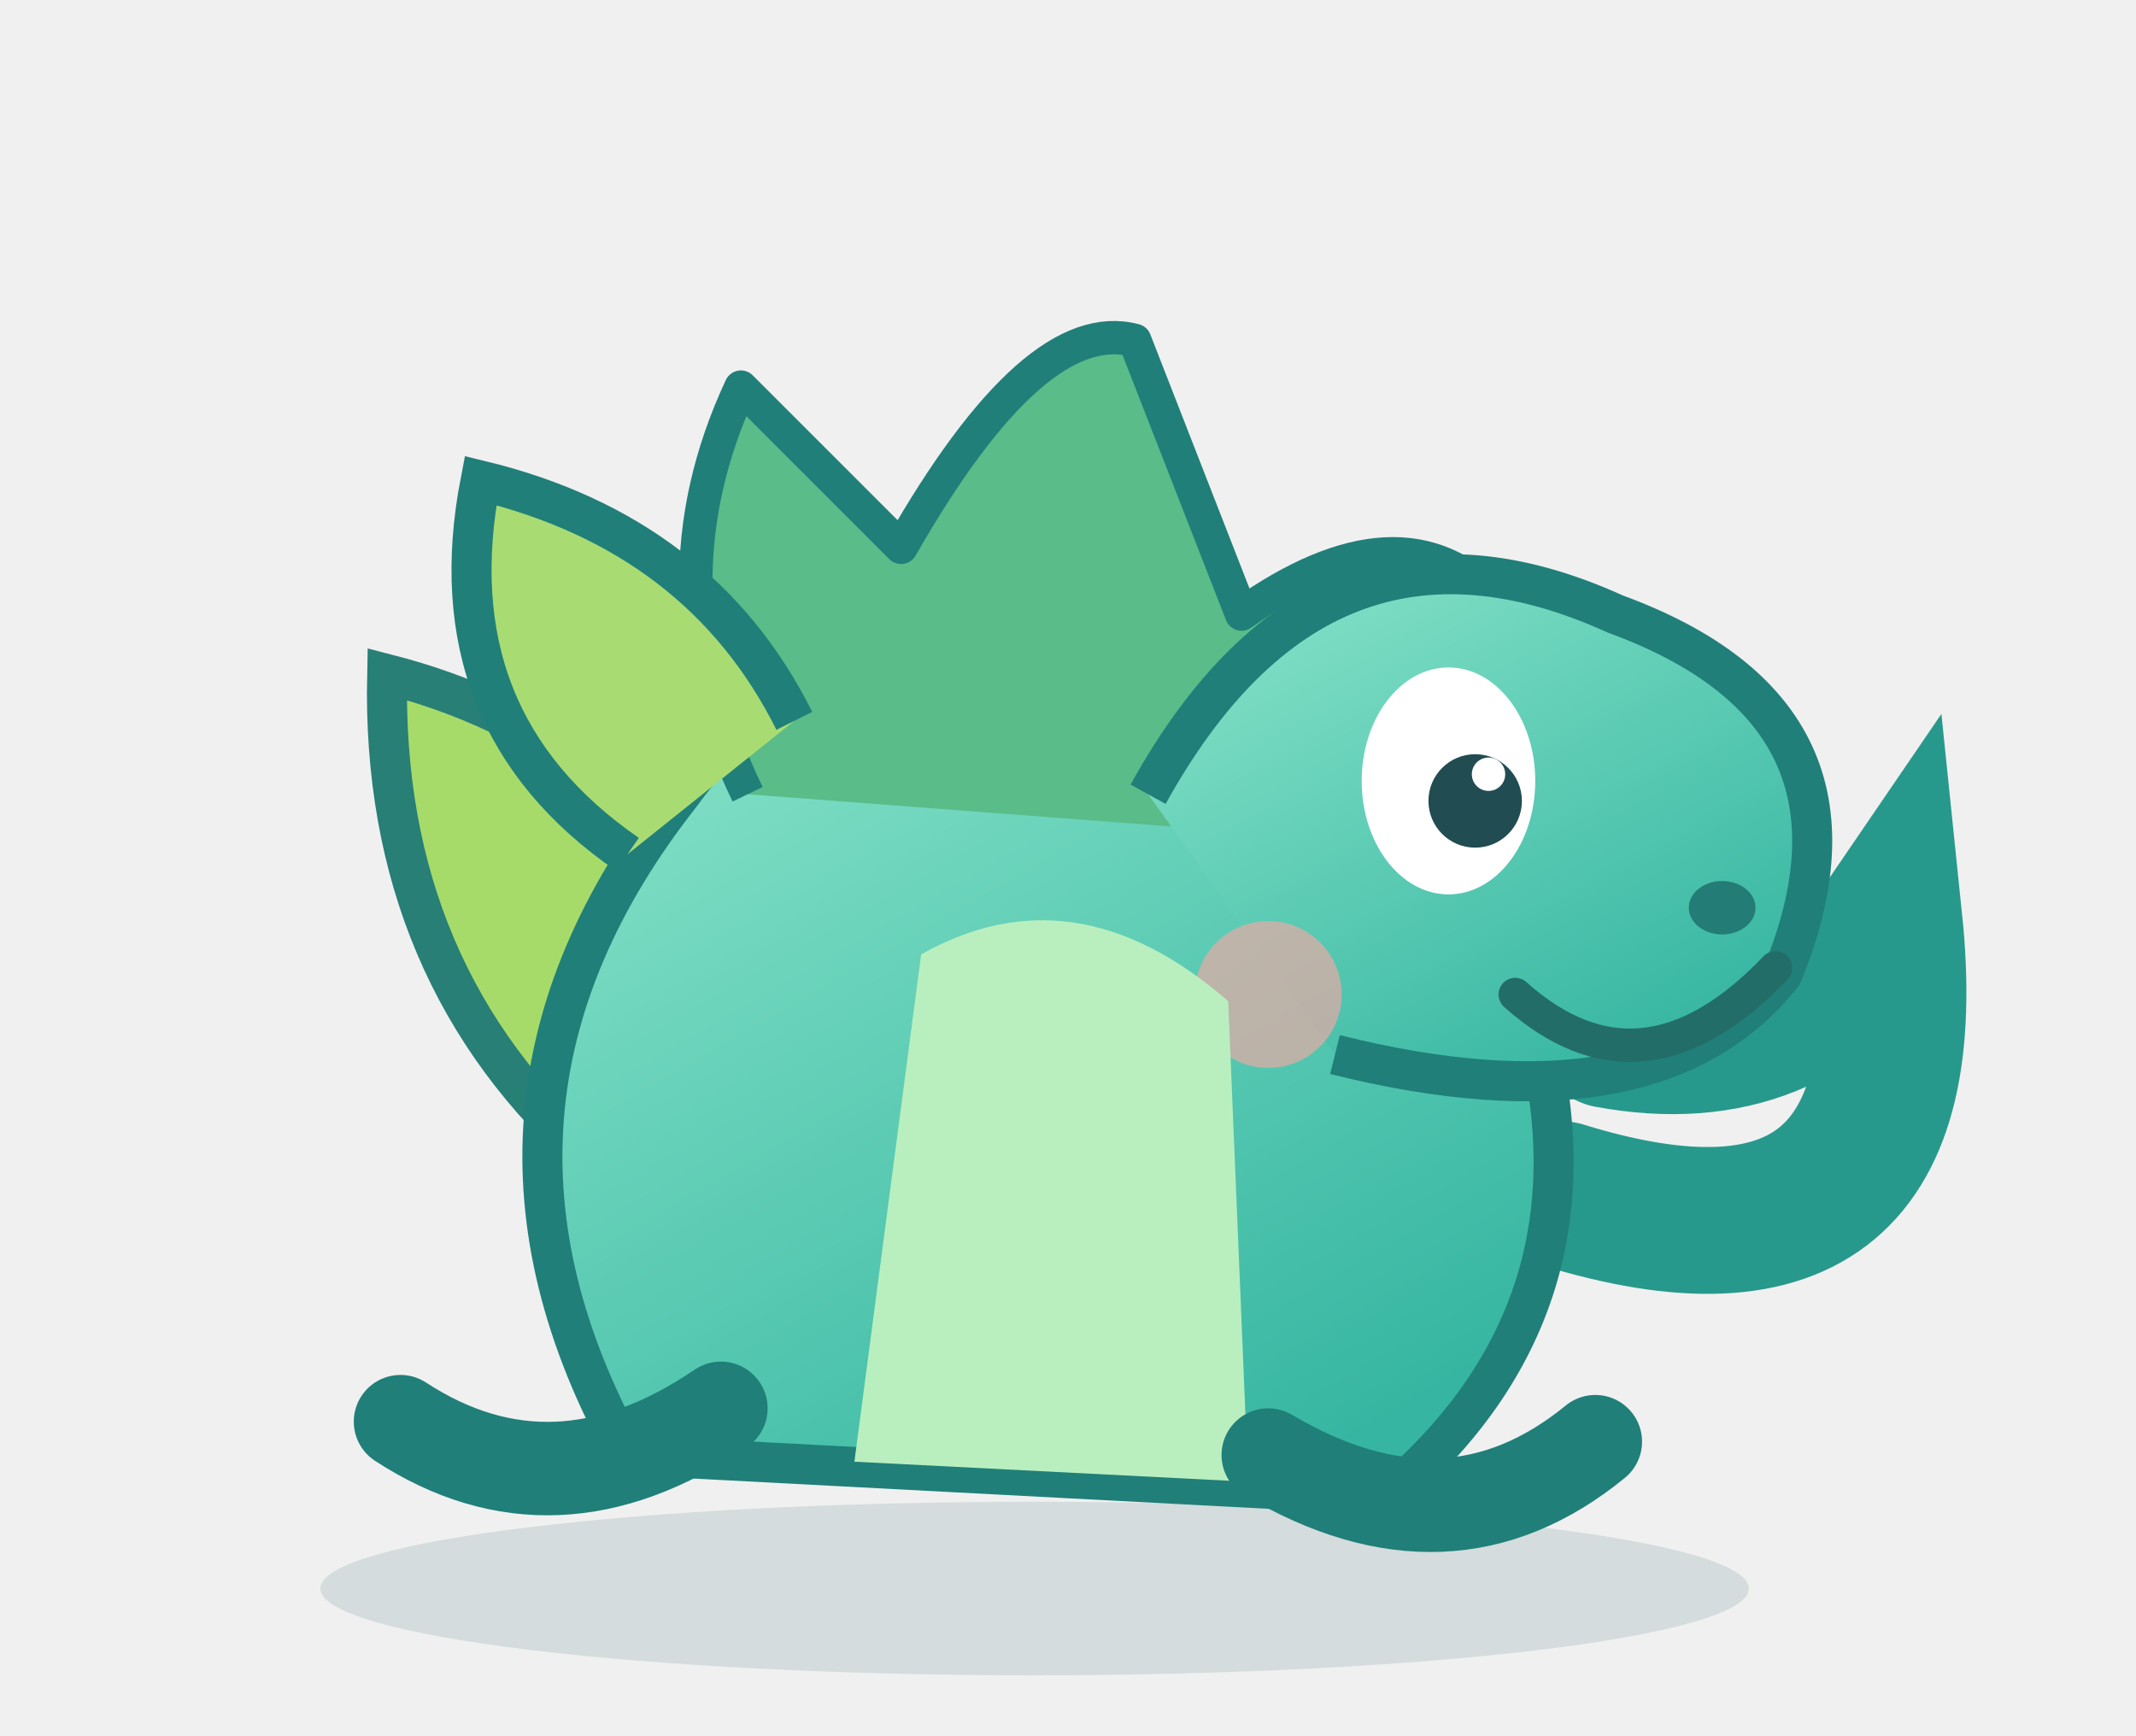
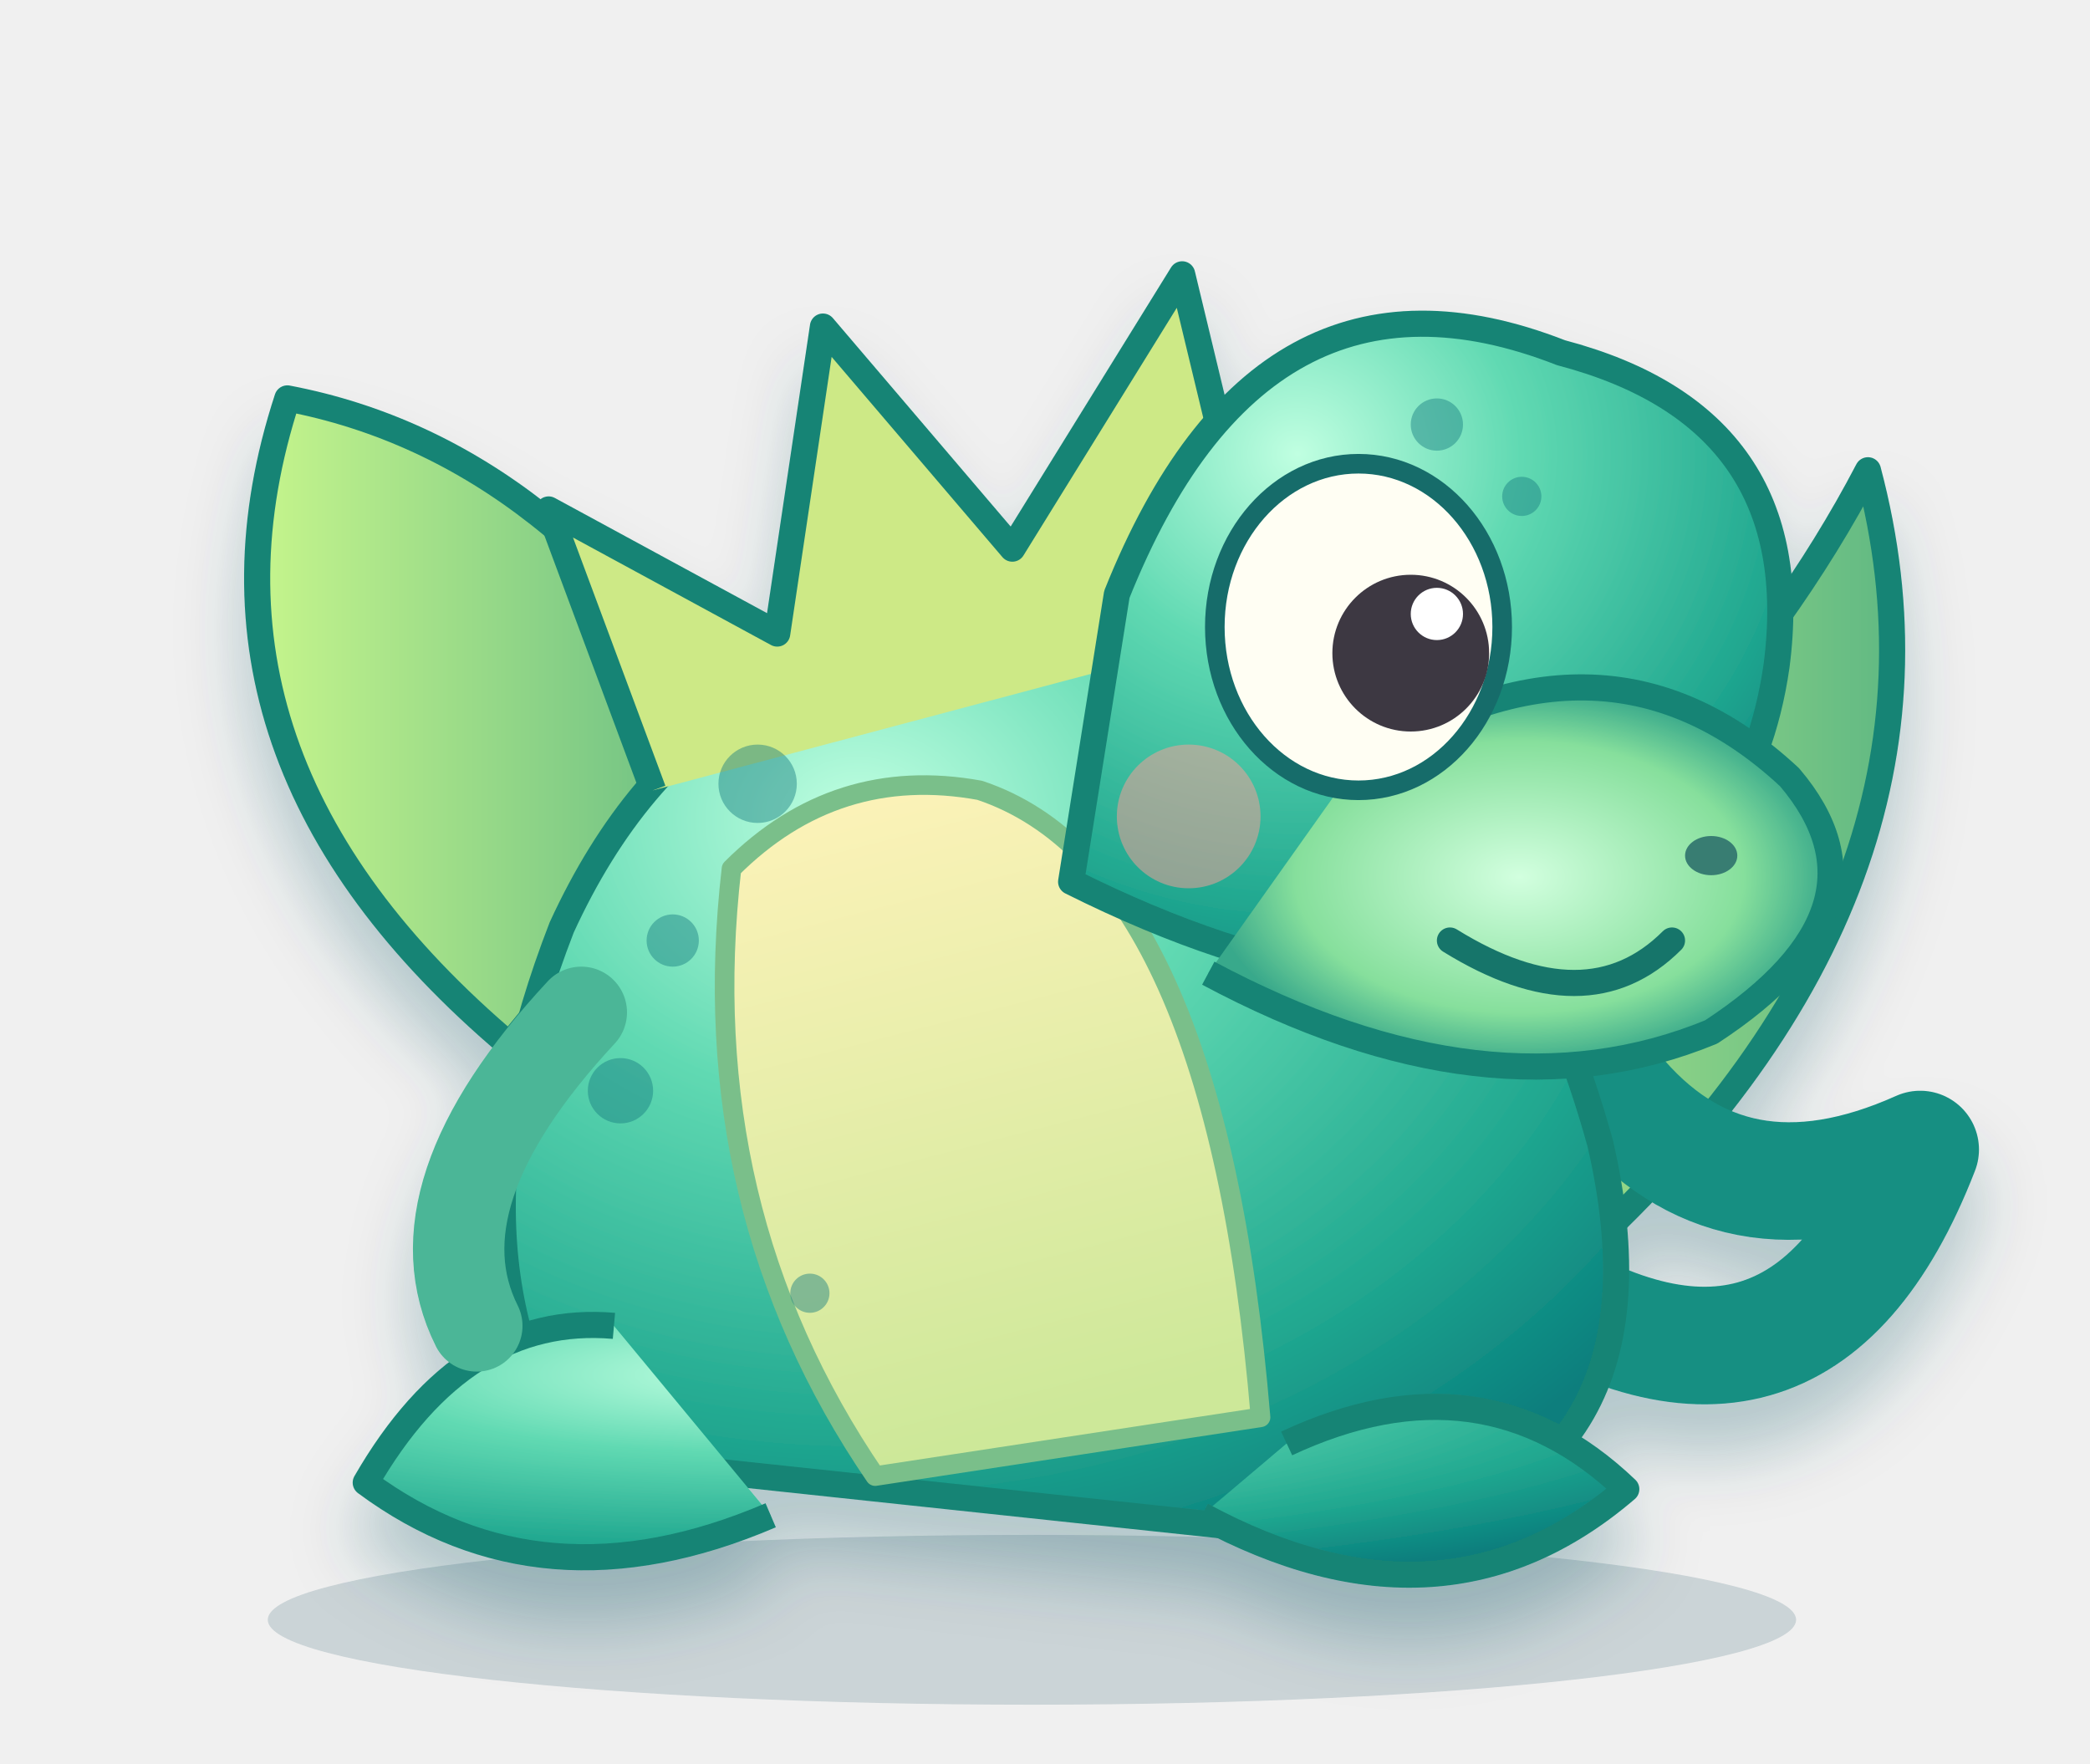
- <svg xmlns="http://www.w3.org/2000/svg" viewBox="0 0 320 260">
+ <svg xmlns="http://www.w3.org/2000/svg" viewBox="0 0 320 270">
  <defs>
-     <linearGradient id="skin" x2=".7" y2="1">
-       <stop stop-color="#8be5ca" />
-       <stop offset="1" stop-color="#36b6a2" />
+     <radialGradient id="skin" cx=".32" cy=".2" r=".9">
+       <stop stop-color="#c0ffe1" />
+       <stop offset=".35" stop-color="#60d9b2" />
+       <stop offset=".76" stop-color="#21a890" />
+       <stop offset="1" stop-color="#087e7d" />
+     </radialGradient>
+     <radialGradient id="snout">
+       <stop stop-color="#d2ffdf" />
+       <stop offset=".72" stop-color="#86df9c" />
+       <stop offset="1" stop-color="#39a98b" />
+     </radialGradient>
+     <linearGradient id="belly" x2=".2" y2="1">
+       <stop stop-color="#fff3ba" />
+       <stop offset="1" stop-color="#cde899" />
    </linearGradient>
+     <linearGradient id="wing">
+       <stop stop-color="#c6f58c" />
+       <stop offset="1" stop-color="#61b983" />
+     </linearGradient>
+     <filter id="shadow" x="-30%" y="-30%" width="160%" height="170%">
+       <feDropShadow dx="0" dy="8" stdDeviation="5" flood-color="#104e5d" flood-opacity=".25" />
+     </filter>
  </defs>
-   <ellipse cx="155" cy="238" rx="107" ry="13" fill="#285e64" opacity=".14" />
-   <path d="M89 174Q57 146 58 101Q93 110 109 140" fill="#a7db69" stroke="#277f76" stroke-width="6" />
-   <path d="M234 179q55 17 49-41q-15 22-42 17" fill="none" stroke="#27998c" stroke-width="22" stroke-linecap="round" />
-   <path d="M94 218Q65 166 102 119Q123 90 163 103Q207 105 230 154Q241 196 208 224Z" fill="url(#skin)" stroke="#207f79" stroke-width="6" />
-   <path d="M112 119Q97 88 111 58L135 82Q155 47 170 51L186 92Q210 75 224 90L204 126" fill="#59bc89" stroke="#207f79" stroke-width="5" stroke-linejoin="round" />
-   <path d="M94 128Q65 108 72 72Q105 80 119 108" fill="#a8dc72" stroke="#207f79" stroke-width="6" />
-   <path d="M172 119Q198 72 242 92Q283 107 267 146Q248 170 200 158" fill="url(#skin)" stroke="#207f79" stroke-width="6" />
-   <ellipse cx="217" cy="117" rx="13" ry="17" fill="white" />
-   <circle cx="221" cy="120" r="7" fill="#214c52" />
-   <circle cx="223" cy="116" r="2.5" fill="white" />
-   <ellipse cx="258" cy="136" rx="5" ry="4" fill="#237c75" />
-   <path d="M227 149q19 17 39-4" fill="none" stroke="#236d68" stroke-width="5" stroke-linecap="round" />
-   <circle cx="190" cy="149" r="11" fill="#f3a8a5" opacity=".65" />
-   <path d="M138 143Q161 130 184 150L187 222L128 219Z" fill="#b9efbe" />
-   <path d="M108 211q-25 17-48 2M190 218q27 16 49-2" fill="none" stroke="#207f79" stroke-width="14" stroke-linecap="round" />
+   <ellipse cx="158" cy="248" rx="117" ry="13" fill="#124659" opacity=".17" />
+   <g filter="url(#shadow)" stroke="#178474" stroke-linejoin="round" stroke-width="4">
+     <path d="M78 160Q26 116 44 61q42 8 70 55Z" fill="url(#wing)" />
+     <path d="M204 162q58-44 82-90q17 64-44 120Z" fill="url(#wing)" />
+     <path d="M230 194q45 31 64-18q-29 13-47-9" fill="none" stroke="#168f82" stroke-width="18" stroke-linecap="round" />
+     <path d="M88 223q-21-32-2-81q22-48 74-44q64 2 85 77q12 52-35 61Z" fill="url(#skin)" />
+     <path d="M112 133q16-16 38-12q36 12 43 96l-59 9q-28-41-22-93Z" fill="url(#belly)" stroke="#7abf8a" stroke-width="3" />
+     <path d="M100 121l-16-43l35 19l7-47l29 34l26-42l13 54" fill="#cde986" />
+     <path d="M171 91q22-55 68-37q38 10 33 48q-4 28-29 43q-31 14-79-10Z" fill="url(#skin)" />
+     <path d="M207 118q38-26 67 1q17 20-12 39q-34 14-77-9" fill="url(#snout)" />
+     <ellipse cx="208" cy="96" rx="22" ry="25" fill="#fffef3" stroke="#166c6b" stroke-width="3" />
+     <circle cx="216" cy="100" r="12" fill="#3c3843" stroke="none" />
+     <circle cx="220" cy="94" r="4" fill="white" stroke="none" />
+     <ellipse cx="262" cy="131" rx="4" ry="3" fill="#377d72" stroke="none" />
+     <path d="M222 144q21 13 34 0" fill="none" stroke="#16756a" stroke-linecap="round" stroke-width="4" />
+     <path d="M94 203q-23-2-38 24q27 20 62 5m79-11q30-14 52 7q-28 24-65 4" fill="url(#skin)" />
+     <path d="M89 155q-26 28-16 48" fill="none" stroke="#4bb697" stroke-width="14" stroke-linecap="round" />
+   </g>
+   <g fill="#167d80" opacity=".45">
+     <circle cx="116" cy="120" r="6" />
+     <circle cx="103" cy="144" r="4" />
+     <circle cx="95" cy="167" r="5" />
+     <circle cx="220" cy="65" r="4" />
+     <circle cx="233" cy="76" r="3" />
+     <circle cx="124" cy="198" r="3" />
+   </g>
+   <circle cx="182" cy="125" r="11" fill="#ff9e97" opacity=".5" />
</svg>
